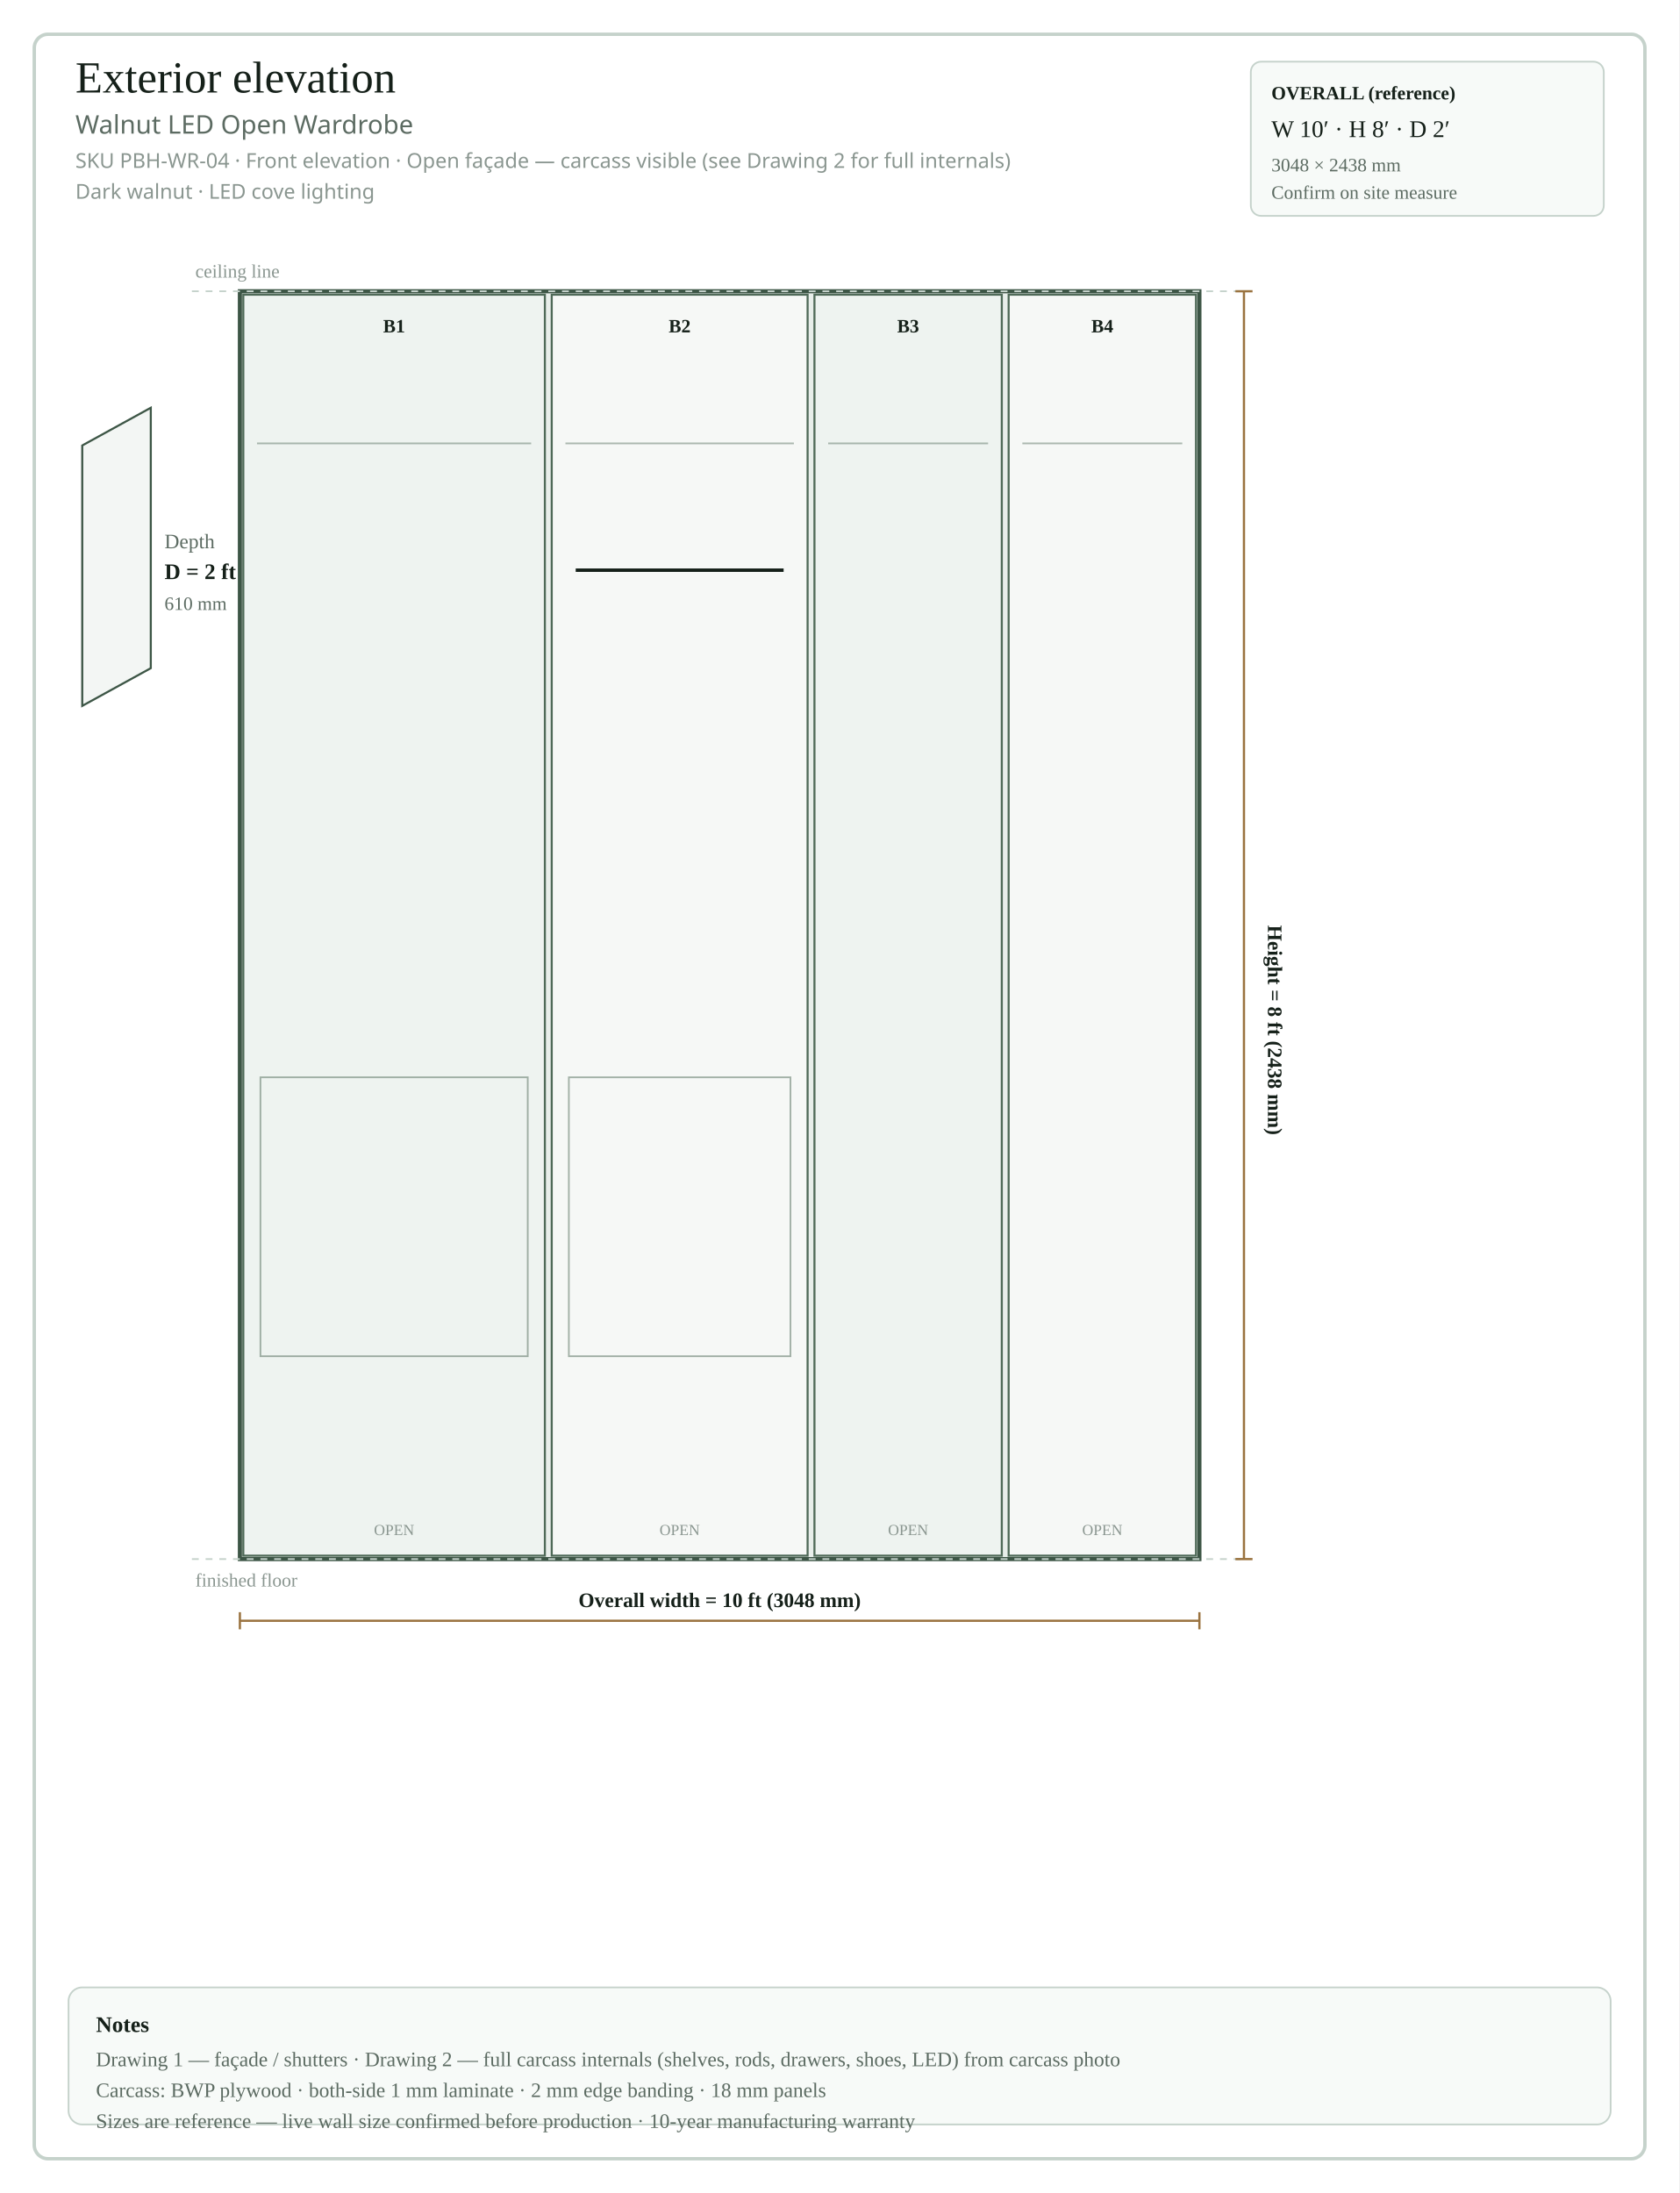
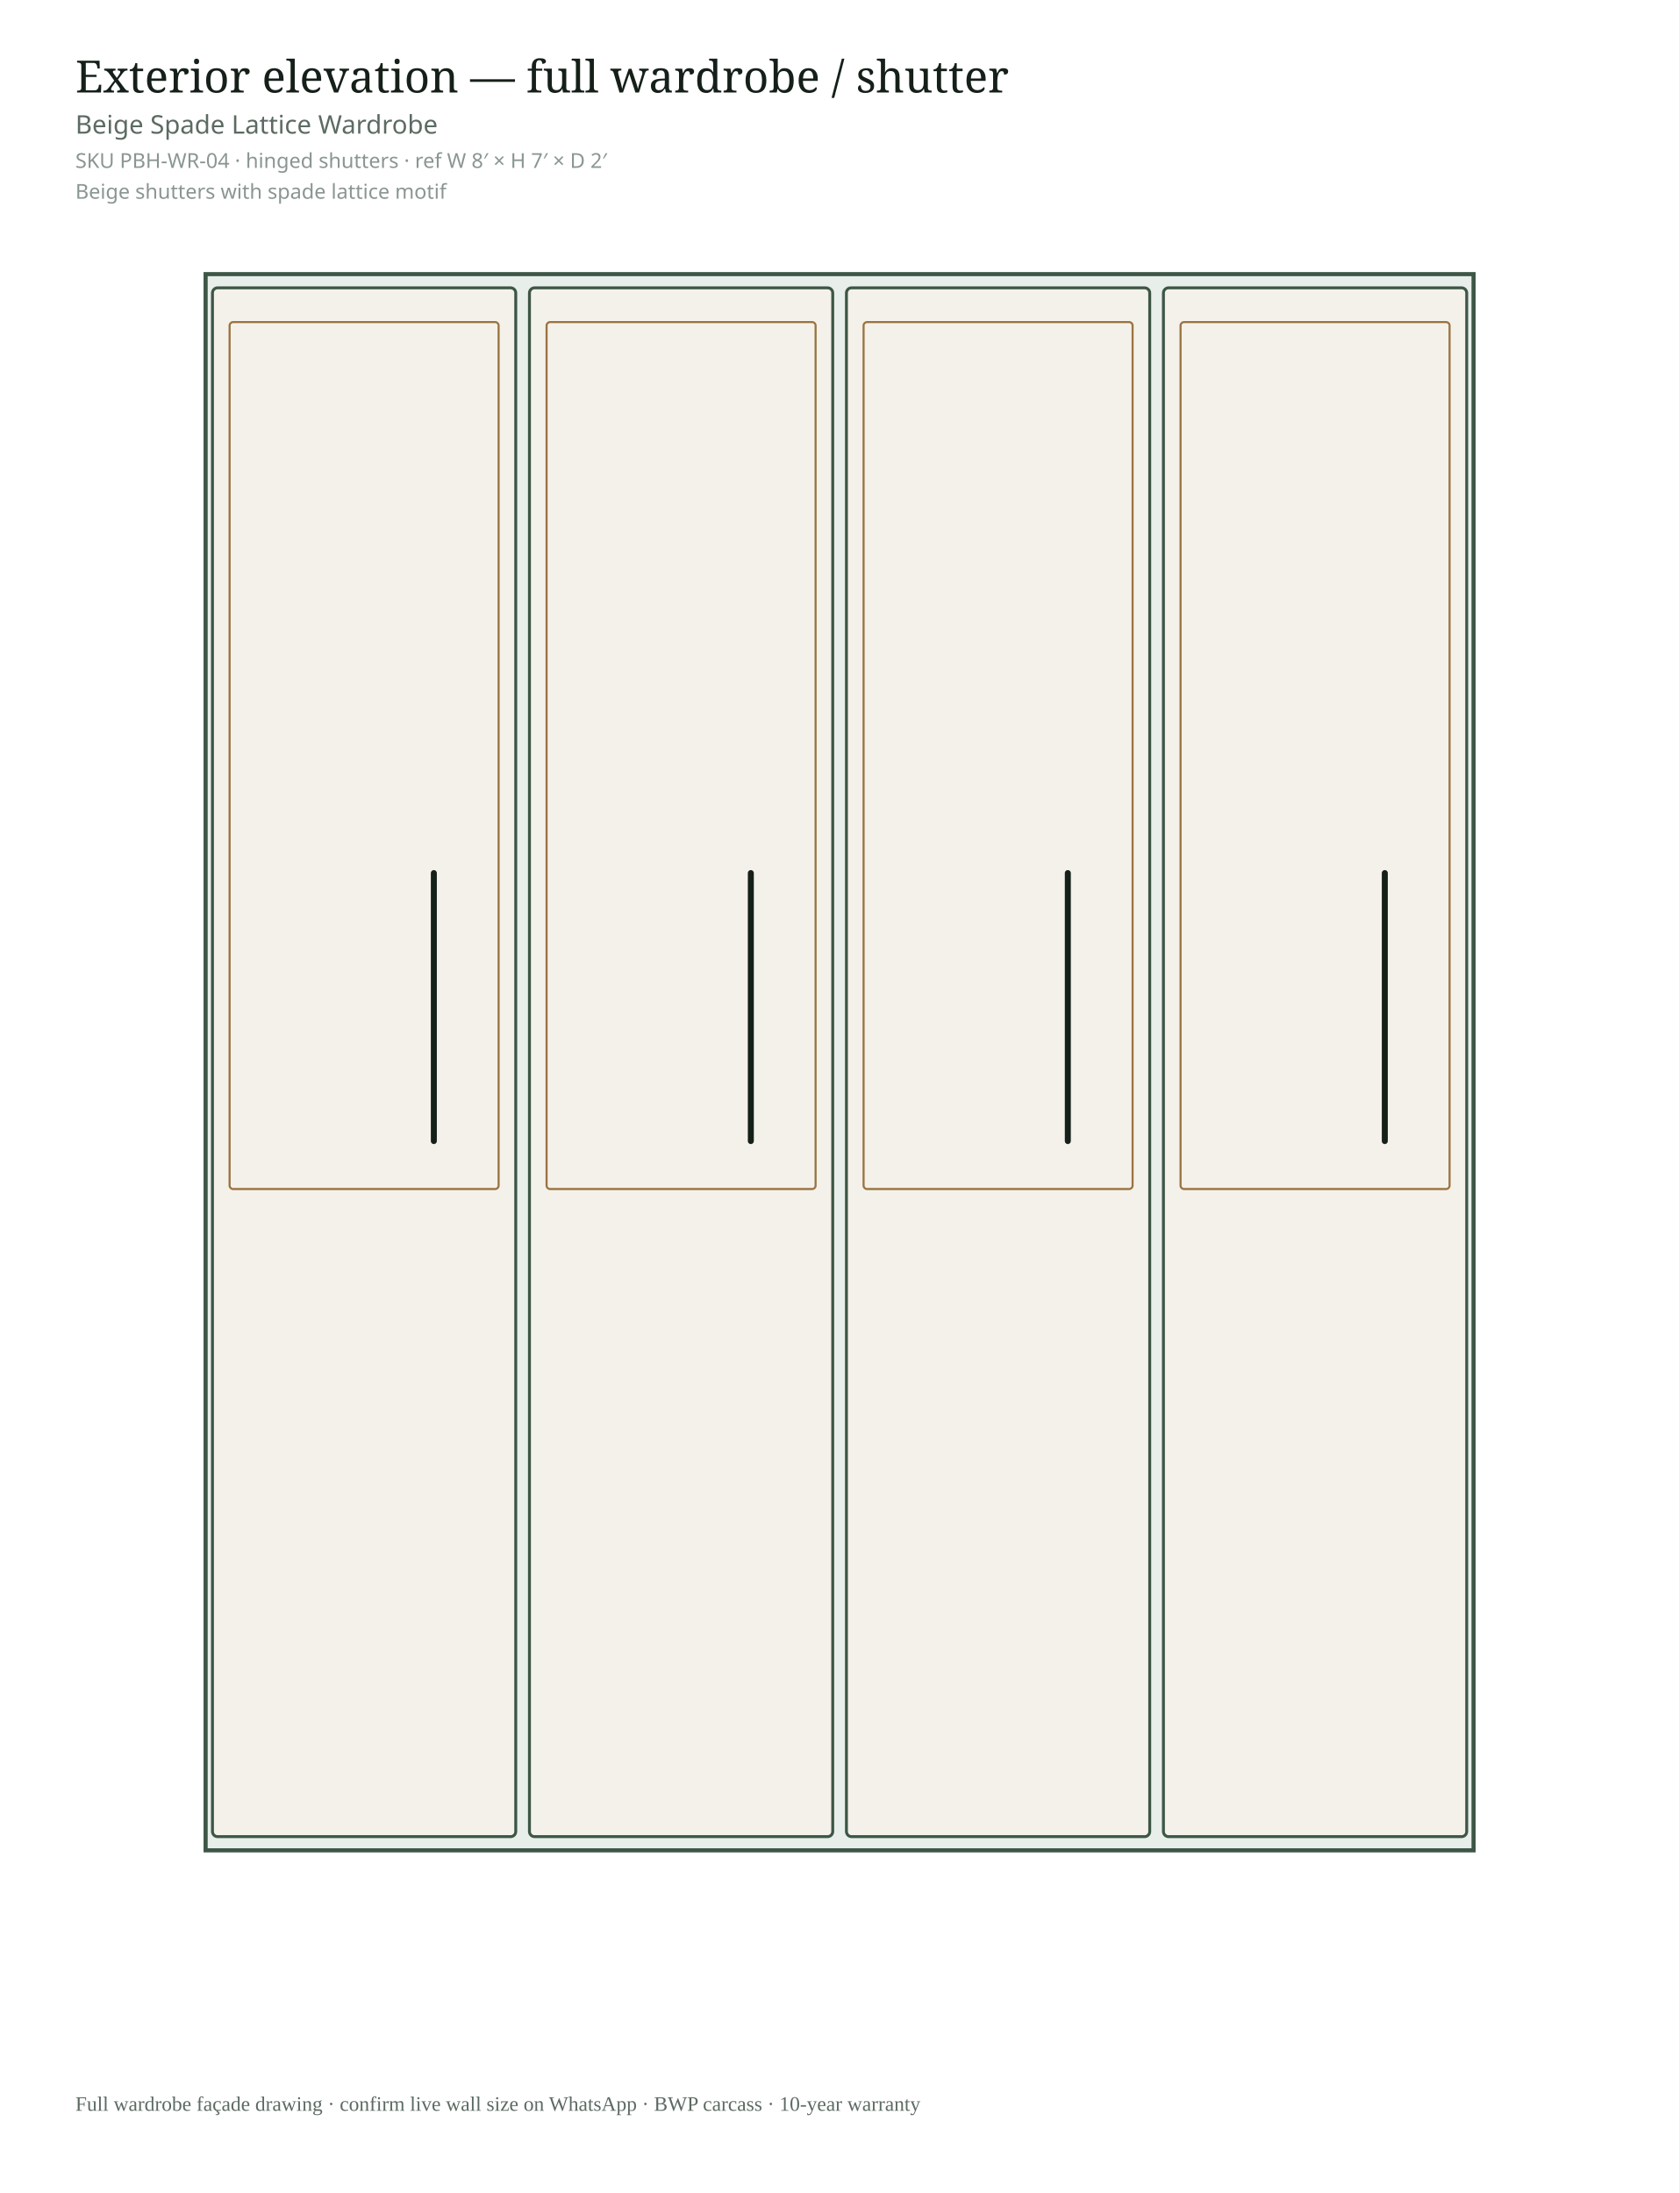
- <svg xmlns="http://www.w3.org/2000/svg" viewBox="0 0 980 1280" width="980" height="1280" preserveAspectRatio="xMidYMid meet" role="img">
-   <rect width="980" height="1280" fill="#ffffff" />
-   <rect x="20" y="20" width="940" height="1240" rx="8" fill="none" stroke="#c5d2cb" stroke-width="2" />
-   <text x="44" y="54" font-family="Georgia, 'Times New Roman', serif" font-size="26" fill="#152019">Exterior elevation</text>
-   <text x="44" y="78" font-family="system-ui,sans-serif" font-size="15" fill="#5c6b62">Walnut LED Open Wardrobe</text>
-   <text x="44" y="98" font-family="system-ui,sans-serif" font-size="12" fill="#8a9690">SKU PBH-WR-04 · Front elevation · Open façade — carcass visible (see Drawing 2 for full internals)</text>
-   <text x="44" y="116" font-family="system-ui,sans-serif" font-size="12" fill="#8a9690">Dark walnut · LED cove lighting</text>
-   <rect x="730" y="36" width="206" height="90" rx="6" fill="#f7faf8" stroke="#c5d2cb" />
-   <text x="742" y="58" font-size="11" font-weight="700" fill="#152019">OVERALL (reference)</text>
-   <text x="742" y="80" font-size="14" fill="#152019">W 10′ · H 8′ · D 2′</text>
-   <text x="742" y="100" font-size="11" fill="#5c6b62">3048 × 2438 mm</text>
-   <text x="742" y="116" font-size="11" fill="#5c6b62">Confirm on site measure</text>
-   <rect x="140" y="170" width="560" height="740" fill="#e8eeea" stroke="#3d5646" stroke-width="2.4" />
-   <rect x="142" y="172" width="176" height="736" fill="#eef3f0" stroke="#4f6a58" stroke-width="1.2" />
-   <text x="230" y="194" text-anchor="middle" font-size="11" font-weight="700" fill="#152019">B1</text>
-   <line x1="150" y1="258.8" x2="310" y2="258.8" stroke="#4f6a58" stroke-width="1" opacity="0.45" />
-   <rect x="152" y="628.8" width="156" height="162.8" fill="none" stroke="#4f6a58" stroke-width="1" opacity="0.5" />
-   <text x="230" y="896" text-anchor="middle" font-size="9" fill="#8a9690">OPEN</text>
-   <rect x="322" y="172" width="149.333" height="736" fill="#f6f8f6" stroke="#4f6a58" stroke-width="1.2" />
-   <text x="396.667" y="194" text-anchor="middle" font-size="11" font-weight="700" fill="#152019">B2</text>
-   <line x1="330" y1="258.8" x2="463.333" y2="258.8" stroke="#4f6a58" stroke-width="1" opacity="0.45" />
-   <line x1="336" y1="332.8" x2="457.333" y2="332.8" stroke="#152019" stroke-width="2" />
-   <rect x="332" y="628.8" width="129.333" height="162.8" fill="none" stroke="#4f6a58" stroke-width="1" opacity="0.5" />
-   <text x="396.667" y="896" text-anchor="middle" font-size="9" fill="#8a9690">OPEN</text>
-   <rect x="475.333" y="172" width="109.333" height="736" fill="#eef3f0" stroke="#4f6a58" stroke-width="1.2" />
-   <text x="530" y="194" text-anchor="middle" font-size="11" font-weight="700" fill="#152019">B3</text>
-   <line x1="483.333" y1="258.8" x2="576.667" y2="258.8" stroke="#4f6a58" stroke-width="1" opacity="0.45" />
-   <text x="530" y="896" text-anchor="middle" font-size="9" fill="#8a9690">OPEN</text>
-   <rect x="588.667" y="172" width="109.333" height="736" fill="#f6f8f6" stroke="#4f6a58" stroke-width="1.2" />
-   <text x="643.333" y="194" text-anchor="middle" font-size="11" font-weight="700" fill="#152019">B4</text>
-   <line x1="596.667" y1="258.8" x2="690" y2="258.8" stroke="#4f6a58" stroke-width="1" opacity="0.45" />
-   <text x="643.333" y="896" text-anchor="middle" font-size="9" fill="#8a9690">OPEN</text>
-   <line x1="112" y1="170" x2="728" y2="170" stroke="#c5d2cb" stroke-dasharray="4 4" />
-   <text x="114" y="162" font-size="11" fill="#8a9690">ceiling line</text>
-   <line x1="112" y1="910" x2="728" y2="910" stroke="#c5d2cb" stroke-dasharray="4 4" />
-   <text x="114" y="926" font-size="11" fill="#8a9690">finished floor</text>
-   <line x1="140" y1="946" x2="700" y2="946" stroke="#9a7340" stroke-width="1.3" />
-   <line x1="140" y1="941" x2="140" y2="951" stroke="#9a7340" stroke-width="1.3" />
-   <line x1="700" y1="941" x2="700" y2="951" stroke="#9a7340" stroke-width="1.3" />
-   <text x="420" y="938" text-anchor="middle" font-size="12" font-weight="700" fill="#152019">Overall width = 10 ft (3048 mm)</text>
-   <line x1="726" y1="170" x2="726" y2="910" stroke="#9a7340" stroke-width="1.3" />
-   <line x1="721" y1="170" x2="731" y2="170" stroke="#9a7340" stroke-width="1.3" />
-   <line x1="721" y1="910" x2="731" y2="910" stroke="#9a7340" stroke-width="1.3" />
-   <text x="740" y="540" font-size="12" font-weight="700" fill="#152019" transform="rotate(90 740 540)">Height = 8 ft (2438 mm)</text>
-   <g transform="translate(48, 220)">
-     <polygon points="0,40 40,18 40,170 0,192" fill="#f3f6f4" stroke="#3d5646" stroke-width="1.2" />
-     <text x="48" y="100" font-size="12" fill="#5c6b62">Depth</text>
-     <text x="48" y="118" font-size="13" font-weight="700" fill="#152019">D = 2 ft</text>
-     <text x="48" y="136" font-size="11" fill="#5c6b62">610 mm</text>
-   </g>
-   <rect x="40" y="1160" width="900" height="80" rx="8" fill="#f7faf8" stroke="#c5d2cb" />
-   <text x="56" y="1186" font-size="13" font-weight="700" fill="#152019">Notes</text>
-   <text x="56" y="1206" font-size="12" fill="#5c6b62">Drawing 1 — façade / shutters · Drawing 2 — full carcass internals (shelves, rods, drawers, shoes, LED) from carcass photo</text>
-   <text x="56" y="1224" font-size="12" fill="#5c6b62">Carcass: BWP plywood · both-side 1 mm laminate · 2 mm edge banding · 18 mm panels</text>
-   <text x="56" y="1242" font-size="12" fill="#5c6b62">Sizes are reference — live wall size confirmed before production · 10-year manufacturing warranty</text>
+ <svg xmlns="http://www.w3.org/2000/svg" viewBox="0 0 980 1280" width="980" height="1280">
+   <rect width="980" height="1280" fill="#fff" />
+   <text x="44" y="54" font-family="Georgia,serif" font-size="26" fill="#152019">Exterior elevation — full wardrobe / shutter</text>
+   <text x="44" y="78" font-family="system-ui,sans-serif" font-size="15" fill="#5c6b62">Beige Spade Lattice Wardrobe</text>
+   <text x="44" y="98" font-family="system-ui,sans-serif" font-size="12" fill="#8a9690">SKU PBH-WR-04 · hinged shutters · ref W 8′ × H 7′ × D 2′</text>
+   <text x="44" y="116" font-family="system-ui,sans-serif" font-size="12" fill="#8a9690">Beige shutters with spade lattice motif</text>
+   <rect x="120" y="160" width="740" height="920" fill="#e8eeea" stroke="#3d5646" stroke-width="2.4" />
+   <rect x="124" y="168" width="177" height="904" rx="3" fill="#f4f1ea" stroke="#3d5646" stroke-width="1.7" />
+   <rect x="134" y="188" width="157" height="506" rx="2" fill="none" stroke="#9a7340" stroke-width="1.2" />
+   <line x1="253.2" y1="509.6" x2="253.2" y2="666" stroke="#152019" stroke-width="3.5" stroke-linecap="round" />
+   <rect x="309" y="168" width="177" height="904" rx="3" fill="#f4f1ea" stroke="#3d5646" stroke-width="1.7" />
+   <rect x="319" y="188" width="157" height="506" rx="2" fill="none" stroke="#9a7340" stroke-width="1.2" />
+   <line x1="438.2" y1="509.6" x2="438.2" y2="666" stroke="#152019" stroke-width="3.5" stroke-linecap="round" />
+   <rect x="494" y="168" width="177" height="904" rx="3" fill="#f4f1ea" stroke="#3d5646" stroke-width="1.7" />
+   <rect x="504" y="188" width="157" height="506" rx="2" fill="none" stroke="#9a7340" stroke-width="1.2" />
+   <line x1="623.2" y1="509.6" x2="623.2" y2="666" stroke="#152019" stroke-width="3.5" stroke-linecap="round" />
+   <rect x="679" y="168" width="177" height="904" rx="3" fill="#f4f1ea" stroke="#3d5646" stroke-width="1.7" />
+   <rect x="689" y="188" width="157" height="506" rx="2" fill="none" stroke="#9a7340" stroke-width="1.2" />
+   <line x1="808.2" y1="509.6" x2="808.2" y2="666" stroke="#152019" stroke-width="3.5" stroke-linecap="round" />
+   <text x="44" y="1232" font-size="12" fill="#5c6b62">Full wardrobe façade drawing · confirm live wall size on WhatsApp · BWP carcass · 10-year warranty</text>
</svg>
